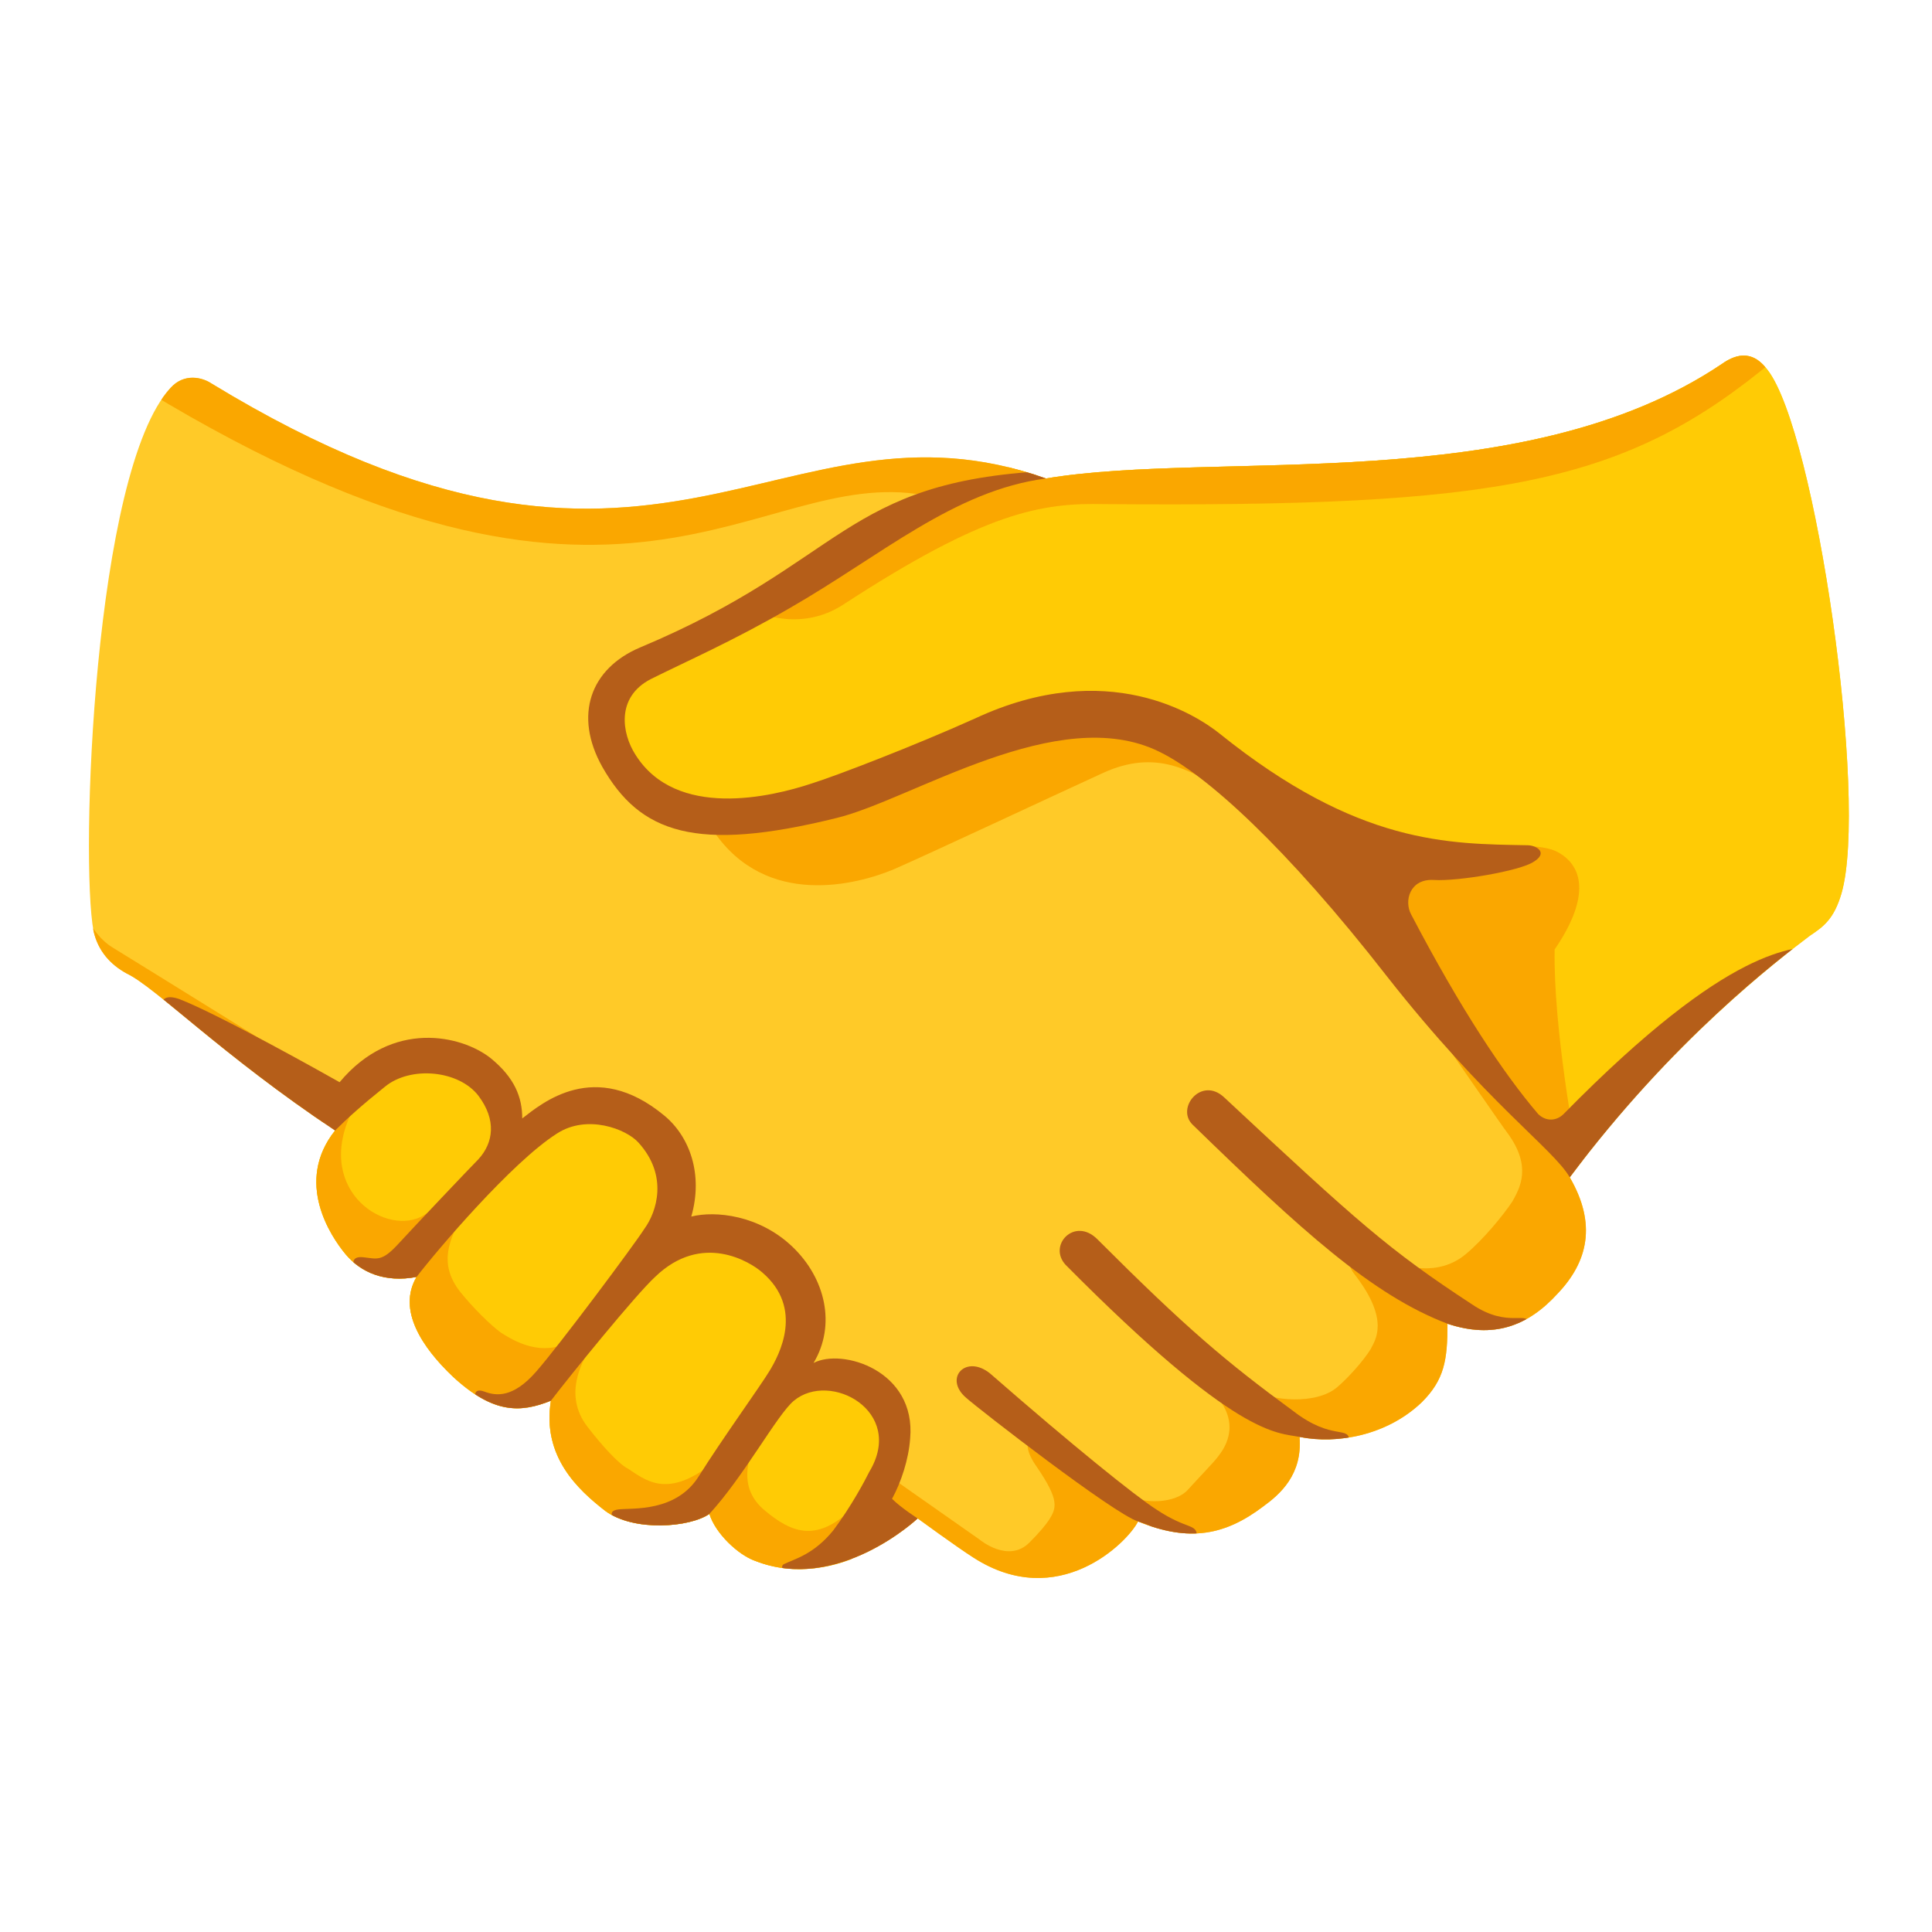
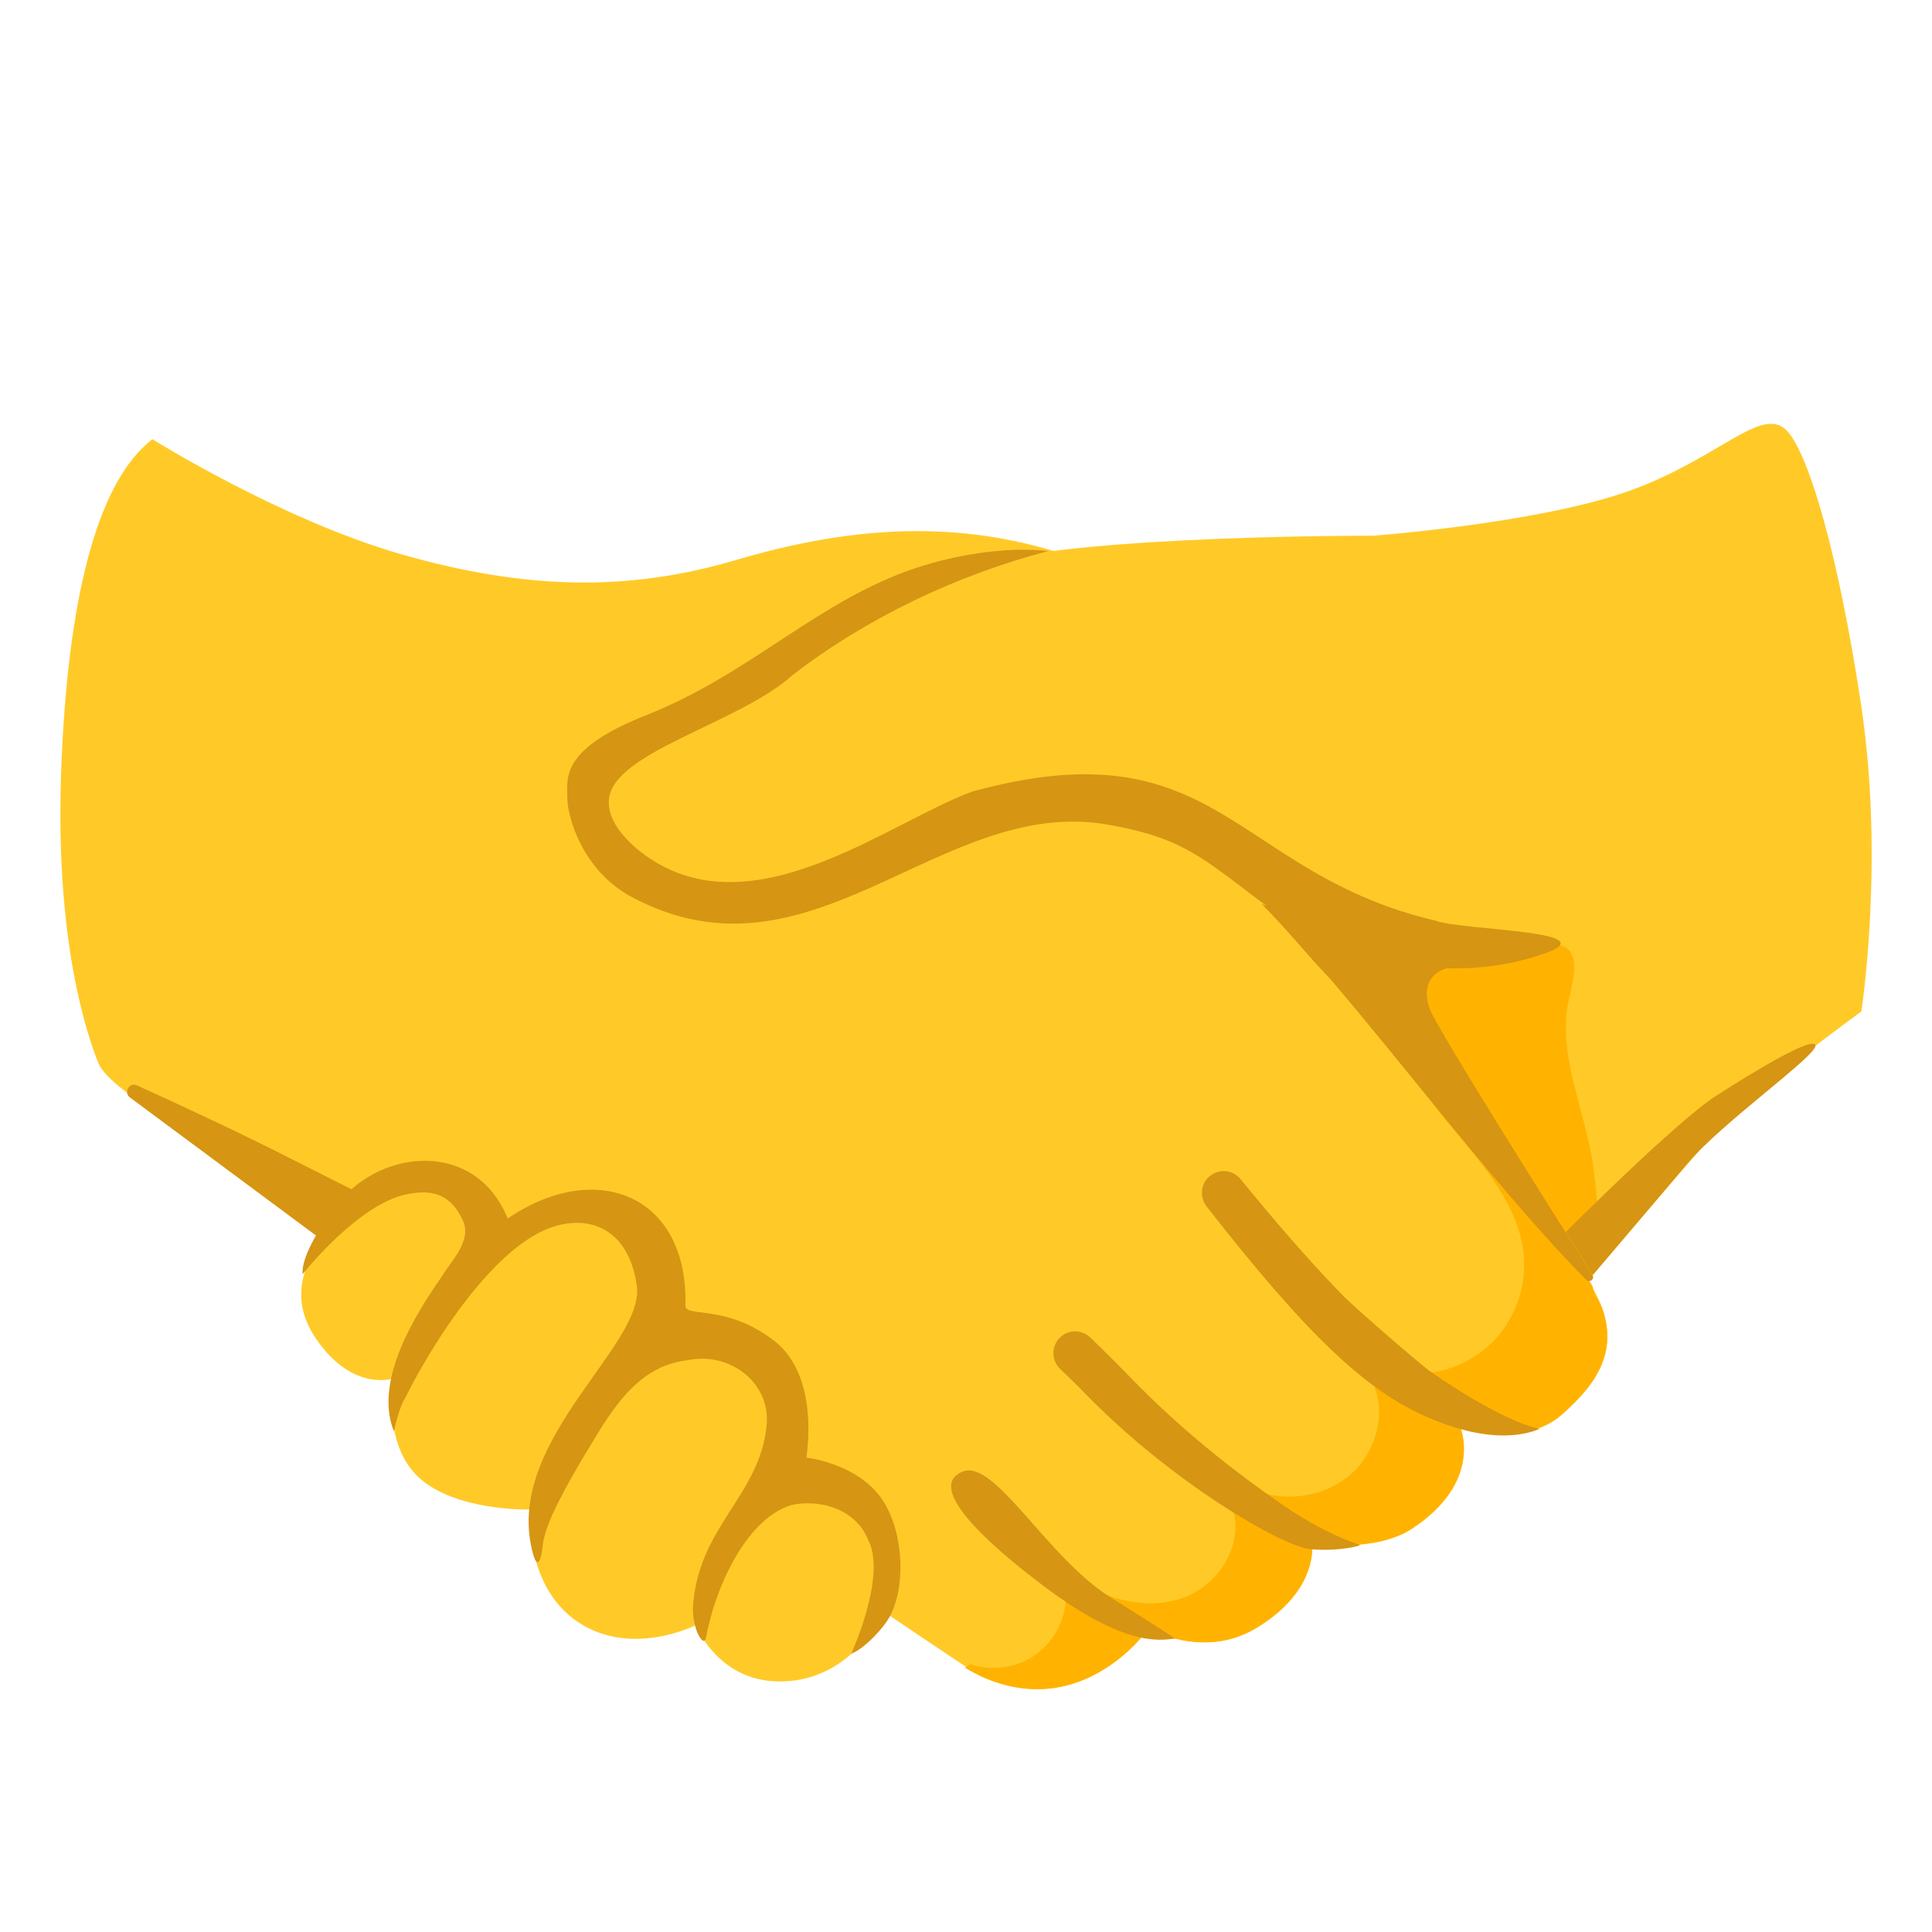
- <svg xmlns="http://www.w3.org/2000/svg" xmlns:xlink="http://www.w3.org/1999/xlink" version="1.1" id="Layer_2_00000161596290238282152640000003633794900323881399_" x="0px" y="0px" viewBox="0 0 128 128" style="enable-background:new 0 0 128 128;" xml:space="preserve">
-   <path id="Lhand_L" style="fill:#FFCA28;" d="M69.3,31.7c11.4-1.9,31.6,1.3,44.8-7.6c1.7-1.2,2.6-0.1,3,0.4  c3.2,4.1,6.7,28.5,4.9,34.7c-0.5,1.7-1.2,2.2-2.1,2.8c-2.1,1.6-9,6.8-15.9,16c1.8,3.1,1.2,5.6-0.8,7.7c-2,2.2-4.3,3-7.3,2  c0,2.4-0.2,3.7-1.7,5.2c-2.3,2.2-5.6,2.8-8.1,2.3c0.2,2.5-1.3,3.8-2.4,4.6c-2.5,1.9-4.9,2.4-8.3,1c-0.7,1.4-5.3,6-10.9,2.4  c-1.1-0.7-3.7-2.6-3.7-2.6s-5.3,5-10.8,2.8c-1.1-0.4-2.6-1.8-3-3.1c-1.3,0.9-5,1.2-6.9-0.2c-1.8-1.4-4.2-3.6-3.6-7.3  c-2,0.8-3.8,0.9-6.5-1.6c-2-1.9-3.7-4.4-2.4-6.6c-2.1,0.4-3.7-0.3-4.7-1.5c-1-1.2-3.4-4.8-0.7-8.2c-7.5-5-11.9-9.5-13.8-10.4  c-1.1-0.6-1.9-1.5-2.2-2.8c-0.9-4.7,0-30.5,5.1-36c0.9-1,2.1-0.7,2.7-0.3C43.7,43.5,51.5,25.4,69.3,31.7z" />
-   <g id="Rhand_L">
-     <path style="fill:#FFCB05;" d="M51,93c2.6-3,3.4-6.7,0.9-9.2c-3.5-3.4-6.3-2.1-8.9-0.8c2.6-2.9,2.2-6.4-0.1-8.4   C39.5,71.7,36,74,33,77c0.6-2,1.7-2.7-0.9-5.7c-2.4-2.7-8.4-0.3-9.9,3.6c-2.7,3.4-0.3,7,0.7,8.2s2.6,1.9,4.7,1.5   c-1.3,2.2,0.4,4.7,2.4,6.6c2.7,2.5,4.5,2.4,6.5,1.6c-0.6,3.7,1.8,5.9,3.6,7.3c1.9,1.4,5.6,1.1,6.9,0.2c0.4,1.3,1.9,2.7,3,3.1   c2.3,0.9,4.6,0.6,6.4-0.1c2.9-3.7,4.2-9.2,1.1-11.6C55.2,90,53,91,51,93z" />
-     <path style="fill:#FFCB05;" d="M117.1,24.5c-0.4-0.5-1.3-1.6-3-0.4c-13.2,8.9-33.4,5.7-44.8,7.6c-2.4,0-3.7,0.1-6.6,1.2   c-4.4,1.7-11.7,7.8-19.5,10.8c-3.6,1.4-4.5,6.8-0.1,9.1c9.3,5,19.5-4.6,29-5.2C80.4,47,87.2,57,92,63c2.9,3.7,7.7,10,12,15   c6.4-8.7,13.9-14.5,15.9-16c0.9-0.6,1.6-1.1,2.1-2.8C123.8,53,120.3,28.6,117.1,24.5z" />
-   </g>
-   <g id="Lhand_L_00000022558525288228140080000016877724492960837023_">
-     <g>
-       <defs>
-         <path id="SVGID_1_" d="M69.3,31.7c11.4-1.9,31.6,1.3,44.8-7.6c1.7-1.2,2.6-0.1,3,0.4c3.2,4.1,6.7,28.5,4.9,34.7     c-0.5,1.7-1.2,2.2-2.1,2.8c-2.1,1.6-9,6.8-15.9,16c1.8,3.1,1.2,5.6-0.8,7.7c-2,2.2-4.3,3-7.3,2c0,2.4-0.2,3.7-1.7,5.2     c-2.3,2.2-5.6,2.8-8.1,2.3c0.2,2.5-1.3,3.8-2.4,4.6c-2.5,1.9-4.9,2.4-8.3,1c-0.7,1.4-5.3,6-10.9,2.4c-1.1-0.7-3.7-2.6-3.7-2.6     s-5.3,5-10.8,2.8c-1.1-0.4-2.6-1.8-3-3.1c-1.3,0.9-5,1.2-6.9-0.2c-1.8-1.4-4.2-3.6-3.6-7.3c-2,0.8-3.8,0.9-6.5-1.6     c-2-1.9-3.7-4.4-2.4-6.6c-2.1,0.4-3.7-0.3-4.7-1.5c-1-1.2-3.4-4.8-0.7-8.2c-7.5-5-11.9-9.5-13.8-10.4c-1.1-0.6-1.9-1.5-2.2-2.8     c-0.9-4.7,0-30.5,5.1-36c0.9-1,2.1-0.7,2.7-0.3C43.7,43.5,51.5,25.4,69.3,31.7z" />
-       </defs>
-       <clipPath id="SVGID_00000050659491665063980300000008230102799415962294_">
-         <use xlink:href="#SVGID_1_" style="overflow:visible;" />
-       </clipPath>
-       <g style="clip-path:url(#SVGID_00000050659491665063980300000008230102799415962294_);">
-         <path style="fill:#FAA700;" d="M22.5,72.1c0,0-14-8.7-15-9.3s-1.6-1.6-2.3-3s-0.8,1.4-0.8,1.4l12.2,17.5c2.2-1.9,4.4-3.8,6.6-5.9     C23,72.3,22.5,72.1,22.5,72.1z" />
-         <path style="fill:#FAA700;" d="M105.1,77.5c-4.7-1.9-5.9-8.2-10.5-10c1.9,2.7,4.7,6.8,5.3,7.6c1.6,2.2,0.8,3.6,0.3,4.5     c-0.6,0.9-1.9,2.5-3.1,3.5c-1.8,1.5-4.2,0.9-5.3,0.2c-1.1-0.7-3.3-0.4-2,1.2c2.3,3,1.3,4.3,1,4.9c-0.5,0.8-1.5,1.9-2.2,2.5     c-1.4,1.2-4.4,0.9-5.5,0.2c-1.1-0.7-3.6-0.9-2.5,0.4c1.7,2,0.4,3.6,0.1,4s-1,1.1-2,2.2c-0.8,0.9-2.9,1-4.1,0.3     c-0.7-0.4-4.2-3.3-5-3.8s-2.4-0.1-0.9,2c1.5,2.2,1.3,2.7,0.8,3.5c-0.2,0.3-0.6,0.8-1.3,1.5c-1.4,1.4-3.3-0.2-3.3-0.2l-5.7-4     c0,0-0.3,0.2-1.1,0.7c0.3,2.7,1.3,5.4,1.7,8l2.3,0.3l22.4-4.3l23.8-18.2L105.1,77.5z" />
-         <path style="fill:#FAA700;" d="M80.8,52.2c-1.9-1.1-4.2-2.6-7.7-1s-11.6,5.4-13.9,6.4c-2.4,1-8.4,2.6-11.9-2.5     c4.6-1.3,19.8-7,19.8-7l6.8-0.9l5.3,1.9c0,0,1.8,1.4,2.4,2C82.3,51.7,80.8,52.2,80.8,52.2z" />
-         <path style="fill:#FAA700;" d="M78,20.5c-30.6,0.2-68.9,0.4-68.9,0.4l0.6,5c31.8,19.3,40.3,4.9,51.5,6.9     c3.2-0.5,8.8-1.6,10.7-1.8C78.4,27.6,77.6,29.8,78,20.5z" />
-       </g>
-     </g>
-   </g>
-   <g id="Lhand_D">
-     <g>
-       <defs>
-         <path id="SVGID_00000136396513572373996840000011219656396816215200_" d="M69.3,31.7c11.4-1.9,31.6,1.3,44.8-7.6     c1.7-1.2,2.6-0.1,3,0.4c3.2,4.1,6.7,28.5,4.9,34.7c-0.5,1.7-1.2,2.2-2.1,2.8c-2.1,1.6-9,6.8-15.9,16c1.8,3.1,1.2,5.6-0.8,7.7     c-2,2.2-4.3,3-7.3,2c0,2.4-0.2,3.7-1.7,5.2c-2.3,2.2-5.6,2.8-8.1,2.3c0.2,2.5-1.3,3.8-2.4,4.6c-2.5,1.9-4.9,2.4-8.3,1     c-0.7,1.4-5.3,6-10.9,2.4c-1.1-0.7-3.7-2.6-3.7-2.6s-5.3,5-10.8,2.8c-1.1-0.4-2.6-1.8-3-3.1c-1.3,0.9-5,1.2-6.9-0.2     c-1.8-1.4-4.2-3.6-3.6-7.3c-2,0.8-3.8,0.9-6.5-1.6c-2-1.9-3.7-4.4-2.4-6.6c-2.1,0.4-3.7-0.3-4.7-1.5c-1-1.2-3.4-4.8-0.7-8.2     c-7.5-5-11.9-9.5-13.8-10.4c-1.1-0.6-1.9-1.5-2.2-2.8c-0.9-4.7,0-30.5,5.1-36c0.9-1,2.1-0.7,2.7-0.3     C43.7,43.5,51.5,25.4,69.3,31.7z" />
-       </defs>
-       <clipPath id="SVGID_00000068674858325689563410000017141700197052902077_">
-         <use xlink:href="#SVGID_00000136396513572373996840000011219656396816215200_" style="overflow:visible;" />
-       </clipPath>
-       <g style="clip-path:url(#SVGID_00000068674858325689563410000017141700197052902077_);">
-         <path style="fill:#B55E19;" d="M22.5,71.7c-0.7-0.4-8-4.5-10.6-5.5c-1.1-0.4-1.3,0.2-1.1,0.6l4.5,5.1c0,0,5.2,4.7,6.9,3     C23,74.1,23.7,72.5,22.5,71.7z" />
-         <path style="fill:#B55E19;" d="M95.9,87.7c-5-1.9-9.7-6.2-16.9-13.2c-1.1-1.1,0.6-3.2,2.1-1.8C90,81,92,82.8,97.5,86.4     c2.5,1.7,3.8,0.3,3.8,1.4c0,0.7-0.7,1.3-2,1.4S95.9,87.7,95.9,87.7z" />
-         <path style="fill:#B55E19;" d="M86.1,95.2c-1.5-0.3-4.1,0.1-15.5-11.4c-1.2-1.3,0.6-3.2,2.1-1.7c5.9,5.9,8.5,8.1,13,11.4     c2.6,2,3.7,0.9,3.7,2C89.4,96.3,86.1,95.2,86.1,95.2z" />
-         <path style="fill:#B55E19;" d="M75.4,100.8c-1.6-0.5-10.5-7.4-11.4-8.2c-1.5-1.3,0-2.9,1.6-1.6c5.5,4.8,9.6,8.1,11,9     c2.1,1.4,2.7,0.9,2.7,1.8C79.3,102.7,77,101.3,75.4,100.8z" />
-       </g>
-     </g>
-   </g>
-   <g id="Rhand_M">
-     <g>
-       <defs>
-         <path id="SVGID_00000026881304492132840420000002662522521691577738_" d="M69.3,31.7c11.4-1.9,31.6,1.3,44.8-7.6     c1.7-1.2,2.6-0.1,3,0.4c3.2,4.1,6.7,28.5,4.9,34.7c-0.5,1.7-1.2,2.2-2.1,2.8c-2.1,1.6-9,6.8-15.9,16c1.8,3.1,1.2,5.6-0.8,7.7     c-2,2.2-4.3,3-7.3,2c0,2.4-0.2,3.7-1.7,5.2c-2.3,2.2-5.6,2.8-8.1,2.3c0.2,2.5-1.3,3.8-2.4,4.6c-2.5,1.9-4.9,2.4-8.3,1     c-0.7,1.4-5.3,6-10.9,2.4c-1.1-0.7-3.7-2.6-3.7-2.6s-5.3,5-10.8,2.8c-1.1-0.4-2.6-1.8-3-3.1c-1.3,0.9-5,1.2-6.9-0.2     c-1.8-1.4-4.2-3.6-3.6-7.3c-2,0.8-3.8,0.9-6.5-1.6c-2-1.9-3.7-4.4-2.4-6.6c-2.1,0.4-3.7-0.3-4.7-1.5c-1-1.2-3.4-4.8-0.7-8.2     c-7.5-5-11.9-9.5-13.8-10.4c-1.1-0.6-1.9-1.5-2.2-2.8c-0.9-4.7,0-30.5,5.1-36c0.9-1,2.1-0.7,2.7-0.3     C43.7,43.5,51.5,25.4,69.3,31.7z" />
-       </defs>
-       <clipPath id="SVGID_00000070815473304232962190000001698117849715451524_">
-         <use xlink:href="#SVGID_00000026881304492132840420000002662522521691577738_" style="overflow:visible;" />
-       </clipPath>
-       <g style="clip-path:url(#SVGID_00000070815473304232962190000001698117849715451524_);">
-         <path style="fill:#FAA700;" d="M115.1,20.4c0,0-16.8,0-37.1,0.1c-0.4,9.3-11.2,9.6-17.8,13c-2.9,2.1-10.4,6.9-10.4,6.9     s3,1.6,6-0.3c9.5-6.2,13.2-6.8,17.4-6.7c26.2,0.2,34.5-1.3,44.4-9.6C119.2,22.5,115,20.5,115.1,20.4z" />
-         <path style="fill:#FAA700;" d="M58.1,98.6c-0.5,0.3-1.1,0.8-1.8,1.5c-2.3,2.1-3.9,1.4-5.6,0c-1.7-1.4-1.2-3.1-0.8-4.3     c0.4-1.2-0.4-0.5-2.9,1.3c-2.9,2.2-4.3,0.9-5.4,0.2c-0.6-0.3-1.7-1.5-2.7-2.8c-1.6-2.1-0.3-4.3,0.1-5s0.1-1.4-1.1-0.7     c-2,1.2-3.9,0-4.7-0.5c-0.7-0.5-1.9-1.7-2.7-2.7c-1.6-2-0.5-3.7-0.1-4.7s-0.5-1.6-2.3-0.4c-2.4,1.5-7.2-1.5-4.9-6.6     c0.2-0.5-0.4-0.9-1,1c-2.2,2.1-3.4,1.9-5.6,3.8l0.8,1.1l11,13.6l17.4,11.4l14,1.9C59.4,104,58.4,101.3,58.1,98.6z" />
-         <path style="fill:#FAA700;" d="M105.1,77.5l-0.7-1.5c0,0-1.5-7.9-1.4-13.1c2.4-3.5,1.9-5.6,0.1-6.5c-1.8-0.8-5.3,0.1-8.6-0.5     L89.9,58l3,7c0,0,0.7,1,1.7,2.4C99.2,69.2,100.4,75.6,105.1,77.5z" />
-       </g>
-     </g>
-   </g>
-   <g id="Rhand_D">
-     <g>
-       <defs>
-         <path id="SVGID_00000062879743151189861620000003395942956702172582_" d="M69.3,31.7c11.4-1.9,31.6,1.3,44.8-7.6     c1.7-1.2,2.6-0.1,3,0.4c3.2,4.1,6.7,28.5,4.9,34.7c-0.5,1.7-1.2,2.2-2.1,2.8c-2.1,1.6-9,6.8-15.9,16c1.8,3.1,1.2,5.6-0.8,7.7     c-2,2.2-4.3,3-7.3,2c0,2.4-0.2,3.7-1.7,5.2c-2.3,2.2-5.6,2.8-8.1,2.3c0.2,2.5-1.3,3.8-2.4,4.6c-2.5,1.9-4.9,2.4-8.3,1     c-0.7,1.4-5.3,6-10.9,2.4c-1.1-0.7-3.7-2.6-3.7-2.6s-5.3,5-10.8,2.8c-1.1-0.4-2.6-1.8-3-3.1c-1.3,0.9-5,1.2-6.9-0.2     c-1.8-1.4-4.2-3.6-3.6-7.3c-2,0.8-3.8,0.9-6.5-1.6c-2-1.9-3.7-4.4-2.4-6.6c-2.1,0.4-3.7-0.3-4.7-1.5c-1-1.2-3.4-4.8-0.7-8.2     c-7.5-5-11.9-9.5-13.8-10.4c-1.1-0.6-1.9-1.5-2.2-2.8c-0.9-4.7,0-30.5,5.1-36c0.9-1,2.1-0.7,2.7-0.3     C43.7,43.5,51.5,25.4,69.3,31.7z" />
-       </defs>
-       <clipPath id="SVGID_00000044900857984647587650000011842617158733516931_">
-         <use xlink:href="#SVGID_00000062879743151189861620000003395942956702172582_" style="overflow:visible;" />
-       </clipPath>
-       <g style="clip-path:url(#SVGID_00000044900857984647587650000011842617158733516931_);">
-         <path style="fill:#B55E19;" d="M120.6,62.6c-1.8,0.3-5.8-0.2-17,11.2c-0.5,0.5-1.2,0.5-1.7,0c-2.3-2.7-5.1-6.9-8.4-13.2     c-0.5-0.9-0.1-2.4,1.5-2.3c1.6,0.1,5.7-0.6,6.6-1.2c1-0.6,0.2-1.1-0.4-1.1C96,55.9,90,56,80.8,48.6c-1.5-1.2-7.4-5.1-16.2-1     c-4,1.8-9.2,3.8-10.8,4.3c-2.7,0.9-9,2.4-11.7-1.9c-0.9-1.4-1.3-3.8,1-5c2.4-1.2,5.4-2.5,9.2-4.7c6.1-3.5,10.9-7.8,17-8.6     c0.6-1,0.6-0.6,0.1-0.5c-13.6,0.7-13.4,6-27,11.7c-3.3,1.4-4.4,4.5-2.5,7.9c2.5,4.4,6.2,5.7,15.5,3.4c5-1.2,14.7-7.7,21.4-4.4     c3.1,1.5,8.4,6.3,15.1,14.9c6.6,8.4,11,11.4,12.1,13.3c2.7,0.6,9-5.2,9-5.2L120.6,62.6z" />
-         <path style="fill:#B55E19;" d="M22.5,71.7c3.5-4.2,8.1-3.1,10-1.6c1.6,1.3,2.1,2.6,2.1,4c1.3-1,4.8-4,9.4-0.2     c1.7,1.4,2.6,3.9,1.8,6.7c1.6-0.4,4.5-0.1,6.7,2s2.9,5.2,1.4,7.7c1.9-1,6.8,0.5,6.4,5c-0.1,1.4-0.6,2.9-1.2,4     c0.6,0.6,1.7,1.3,1.7,1.3l0.2,2.9c0,0-7.1,0.9-7.8,1.1c-0.8,0.2-1.8-0.8-1.2-1c0.6-0.3,1.9-0.6,3.2-2.2c1.2-1.6,2.1-3.3,2.4-3.9     c2.4-4-2.6-6.7-5-4.7c-1.1,0.9-3.3,5-5.6,7.5c-3.2,3.7-5.8,0.8-6,0.6c-0.3-0.2-0.9-0.8,0-0.9s3.8,0.2,5.3-2.2     c1.5-2.4,4.1-6,4.7-7s2.3-4.1-0.5-6.5c-0.8-0.7-4-2.7-7.1,0.3c-1.3,1.2-5.6,6.5-6.9,8.2c-1.3,1.7-3.8,1.5-4.8,0.2     c-0.3-0.4-0.4-1.1,0.4-0.8c0.8,0.3,1.9,0.4,3.4-1.3c1.5-1.7,6.5-8.4,7.2-9.5c0.8-1.1,1.6-3.5-0.4-5.7c-0.8-0.9-3.4-1.9-5.4-0.6     c-3,1.9-8,7.8-9.3,9.5s-3.7-0.1-4-0.5s-0.3-0.9,0.5-0.8c0.9,0.1,1.2,0.3,2.3-0.9s4.8-5.1,5.3-5.6c1-1.1,1.2-2.6,0-4.2     c-1.3-1.7-4.5-2-6.2-0.6c-1.5,1.2-2.5,2.1-3.3,2.9C21.5,74,21.5,72.9,22.5,71.7z" />
-       </g>
-     </g>
-   </g>
+ <svg xmlns="http://www.w3.org/2000/svg" version="1.1" id="Layer_3" x="0px" y="0px" viewBox="0 0 128 128" style="enable-background:new 0 0 128 128;" xml:space="preserve">
+   <path style="fill:#FFCA28;" d="M105.21,84.82c-2.65-4.12-15.7-18.21-18.5-21.85s-10-24.4-16.93-26.47  c-6.93-2.08-13.77-1.54-21.01,0.6c-7.24,2.14-14.01,1.94-22.05-0.34c-8.04-2.28-16.62-7.66-16.62-7.66  c-3.73,2.85-5.65,10.81-6.05,22.07c-0.4,11.26,1.72,17.38,2.46,19.24c0.74,1.86,6.3,4.61,12.56,9.45  c0.54,0.41,44.98,30.77,45.92,31.2c6.79,3.09,11.11-3.16,11.11-3.16s3.6,2.06,7.08,0c4.25-2.52,3.75-5.65,3.75-5.65  s4.12,0.67,6.61-0.96c4.75-3.11,3.22-6.7,3.22-6.7s4.24,1.36,6.74-0.88C106,91.47,107.85,88.94,105.21,84.82z" />
+   <path style="fill:#FFCA28;" d="M58.4,101.98c-0.06-0.16-0.12-0.32-0.21-0.48c-1.94-3.75-5.63-3.6-5.79-3.73  c-0.21-0.16-0.17-2.96-0.4-4.05c-1.22-5.71-7.82-5.56-7.99-5.68c-0.23-0.15,0.98-4.05-2.84-7.34c-0.91-0.79-2.29-0.71-3.49-0.57  c-3.37,0.41-4.91,1.99-5.15,1.94c-0.57-0.11,0.07-4.29-4.07-4.43c-3.01-0.1-4.98,1.37-6.64,3.65c-1.7,2.34-2.76,4.71-0.83,7.48  c2.43,3.49,5.09,2.55,5.09,2.55s-0.8,4.27,1.65,6.55s7.39,2.14,7.39,2.14s-0.41,5.04,3.15,7.44s7.83,0.22,7.83,0.22  s1.66,4.3,6.51,3.67C56.86,110.8,60.01,106.21,58.4,101.98z" />
+   <path style="fill:#FFB300;" d="M105.88,86.12c-0.18-0.28-0.33-0.51-0.35-0.85c-0.02-0.38-10.16-13.83-14.43-19.24  c0.86,2.47,2.1,4.82,3.68,6.91c2.55,3.38,6.13,6.55,6.2,10.78c0.03,2.08-0.89,4.16-2.46,5.53c-1.57,1.37-3.75,2.01-5.81,1.69  c-0.66-0.1-1.61-0.1-1.69,0.56c-0.03,0.19,0.05,0.38,0.11,0.57c0.66,2.04-0.15,4.42-1.82,5.76c-1.67,1.35-4.05,1.66-6.08,0.96  c-0.53-0.18-1.23-0.39-1.56,0.06c-0.26,0.35-0.09,0.83,0.03,1.24c0.63,2.24-0.86,4.72-3,5.64c-2.13,0.92-4.68,0.48-6.68-0.7  c-0.44-0.26-1.14-0.49-1.36-0.02c-0.07,0.14-0.05,0.31-0.04,0.46c0.08,1.55-0.65,3.13-1.89,4.07s-2.95,1.22-4.43,0.72l-0.37,0.23  c0.44,0.26,0.81,0.45,1.05,0.56c6.79,3.09,11.11-3.16,11.11-3.16s3.6,2.06,7.08,0c4.25-2.52,3.75-5.65,3.75-5.65  s4.12,0.67,6.61-0.96c4.75-3.11,3.22-6.7,3.22-6.7s4.24,1.36,6.74-0.88c0.62-0.55,1.21-1.13,1.72-1.78c1-1.28,1.51-2.8,1.17-4.42  C106.28,87.02,106.14,86.53,105.88,86.12z" />
+   <path style="fill:#D69513;" d="M73.62,105.86c3.02,1.88,4.24,2.7,4.24,2.7c-1.09,0.13-3.47,0.58-9.16-3.82  c-1.57-1.21-7.83-6.05-4.93-7.24C65.91,96.62,69.37,103.22,73.62,105.86z" />
+   <path style="fill:#D69513;" d="M86.84,102.64c-1.88-0.16-9.26-4.45-14.98-10.35c-0.6-0.62-1.16-1.15-1.63-1.6  c-0.57-0.55-0.59-1.46-0.04-2.04c0.55-0.58,1.46-0.59,2.04-0.04c0.48,0.46,1.04,1.01,1.66,1.63c1.3,1.29,4.62,5.02,11.17,9.52  c1.47,1.01,3.32,2.03,5.02,2.58C90.27,102.4,88.71,102.8,86.84,102.64z" />
+   <path style="fill:#D69513;" d="M94.49,93.86c-3.98-1.75-7.86-5.35-14.54-13.92c-0.49-0.63-0.41-1.53,0.21-2.03  c0.62-0.5,1.53-0.41,2.03,0.21c2.14,2.62,4.34,5.2,6.7,7.63c0.93,0.96,5.26,4.68,5.81,5.07c5.19,3.6,7.32,3.84,7.32,3.84  C101.41,94.91,99.05,95.86,94.49,93.86z" />
+   <path style="fill:#D69513;" d="M8.61,72.71c-0.45-0.33-0.04-1.03,0.46-0.8c2.93,1.32,7.05,3.25,10.17,4.84  c2.87,1.46,4.63,2.33,4.63,2.33l-2.89,2.81L8.61,72.71z" />
+   <path style="fill:#FFCA28;" d="M123.31,46.75c-1.48-9.85-3.43-16.55-4.88-18.17c-1.66-1.84-4.51,1.82-10.54,3.96S91,35.49,91,35.49  s-18.99-0.04-25.64,1.82c-5.25,1.47-11.75,5.63-17.21,8.93c-4.36,2.64-8.29,4.37-8.62,6.28c-0.31,1.82,1.71,5.89,6.73,6.3  c8.15,0.67,16.77-4.48,16.77-4.48c2.79-1.58,3.83-1.77,9.4-1.77c5.57,0,11.31,4.25,11.72,4.93c4.16,6.85,7.9,10.33,11.72,14.97  c2.79,3.39,9.35,12.36,9.35,12.36s7.37-8.71,9.25-10.72c1.88-2.01,8.85-7.1,8.85-7.1S124.86,57.06,123.31,46.75z" />
+   <path style="fill:#FFB300;" d="M105.51,76.92c-0.61-3.66-2.38-7.25-1.54-10.84c0.13-0.53,0.25-1.06,0.31-1.6  c0.28-2.86-2.42-1.61-2.82-1.57c-1.03,0.11-12.87-0.33-11.55,1.01l15.3,20.7c0,0,0.6-0.19,0.74-1.67  C106.1,81.45,105.56,77.23,105.51,76.92z" />
+   <path style="fill:#D69513;" d="M95.87,64.15l-12.29-4.26c1.62,1.6,2.97,3.33,4.51,4.92c4.68,5.45,11.75,14.71,17.01,19.99  c0.22,0.22,0.57-0.06,0.41-0.32c-2.92-4.61-10.42-16.52-10.81-17.69C93.96,64.52,95.87,64.15,95.87,64.15z" />
+   <path style="fill:#D69513;" d="M73.43,54.64c4.55,0.81,5.91,1.9,9.64,4.75c9.16,6.98,17.51,4.33,18.58,4  c5.88-1.73-4.81-1.73-6.49-2.38c-13.51-3.16-14.37-13.04-30.74-8.57c-5.53,2.02-14.55,9.29-21.62,4.26  c-1.01-0.72-2.63-2.17-2.45-3.78c0.34-3.12,8.6-4.99,12.17-8.2c4.87-3.77,10.97-6.67,16.94-8.21c-2.93-0.33-6.26,0.3-8.69,1.09  c-6.51,2.13-11.02,7.04-17.95,9.78c-5.73,2.26-5.24,4.18-5.23,5.51c0.01,1.33,1.06,4.81,4.23,6.52  C53.78,65.84,62.31,52.65,73.43,54.64z" />
+   <path style="fill:#D69513;" d="M59.07,106.85c-0.36,0.9-1.88,2.45-2.67,2.71c0,0,2.39-5.22,1.1-7.57c-0.79-1.98-3.15-2.71-5.1-2.27  c-3.14,1.01-5.1,5.81-5.62,8.77c-0.14,0.77-0.98-0.62-0.86-2.17c0.41-5.24,4.43-7.27,4.87-11.88c0.28-2.85-2.45-4.91-5.25-4.32  c-3.65,0.41-5.34,3.91-7.09,6.75c-0.77,1.36-2.33,3.96-2.49,5.51c-0.14,1.35-0.47,1.63-0.79-0.05c-1.39-7.13,7.57-13.28,7.02-17.15  c-0.58-4.1-3.59-4.84-6.19-3.65c-3.88,1.79-7.68,8.1-9.15,11.08c-0.42,0.6-0.75,2.23-0.75,2.23c-1.4-3.44,1.61-8.01,3.11-10.18  c0.65-1.1,2.06-2.42,1.47-3.76c-0.91-2.08-2.46-2.03-3.72-1.78c-3.25,0.65-6.91,5.3-6.91,5.3c-0.12-1.18,1.35-3.52,2.49-4.86  c2.84-3.42,8.96-4.04,11.1,1.17c5.82-3.98,12-1.6,11.77,5.85c0.23,0.68,2.78-0.13,5.87,2.24c3.1,2.37,2.14,7.75,2.14,7.75  s3.1,0.33,4.81,2.48C59.81,101.04,60.06,104.76,59.07,106.85z" />
+   <path style="fill:#D69513;" d="M103.73,81.63c0,0,7.32-7.33,9.95-9.02s6.47-4,6.6-3.35s-6.12,5.05-8.47,7.81  c-2.34,2.77-6.28,7.4-6.28,7.4L103.73,81.63z" />
</svg>
